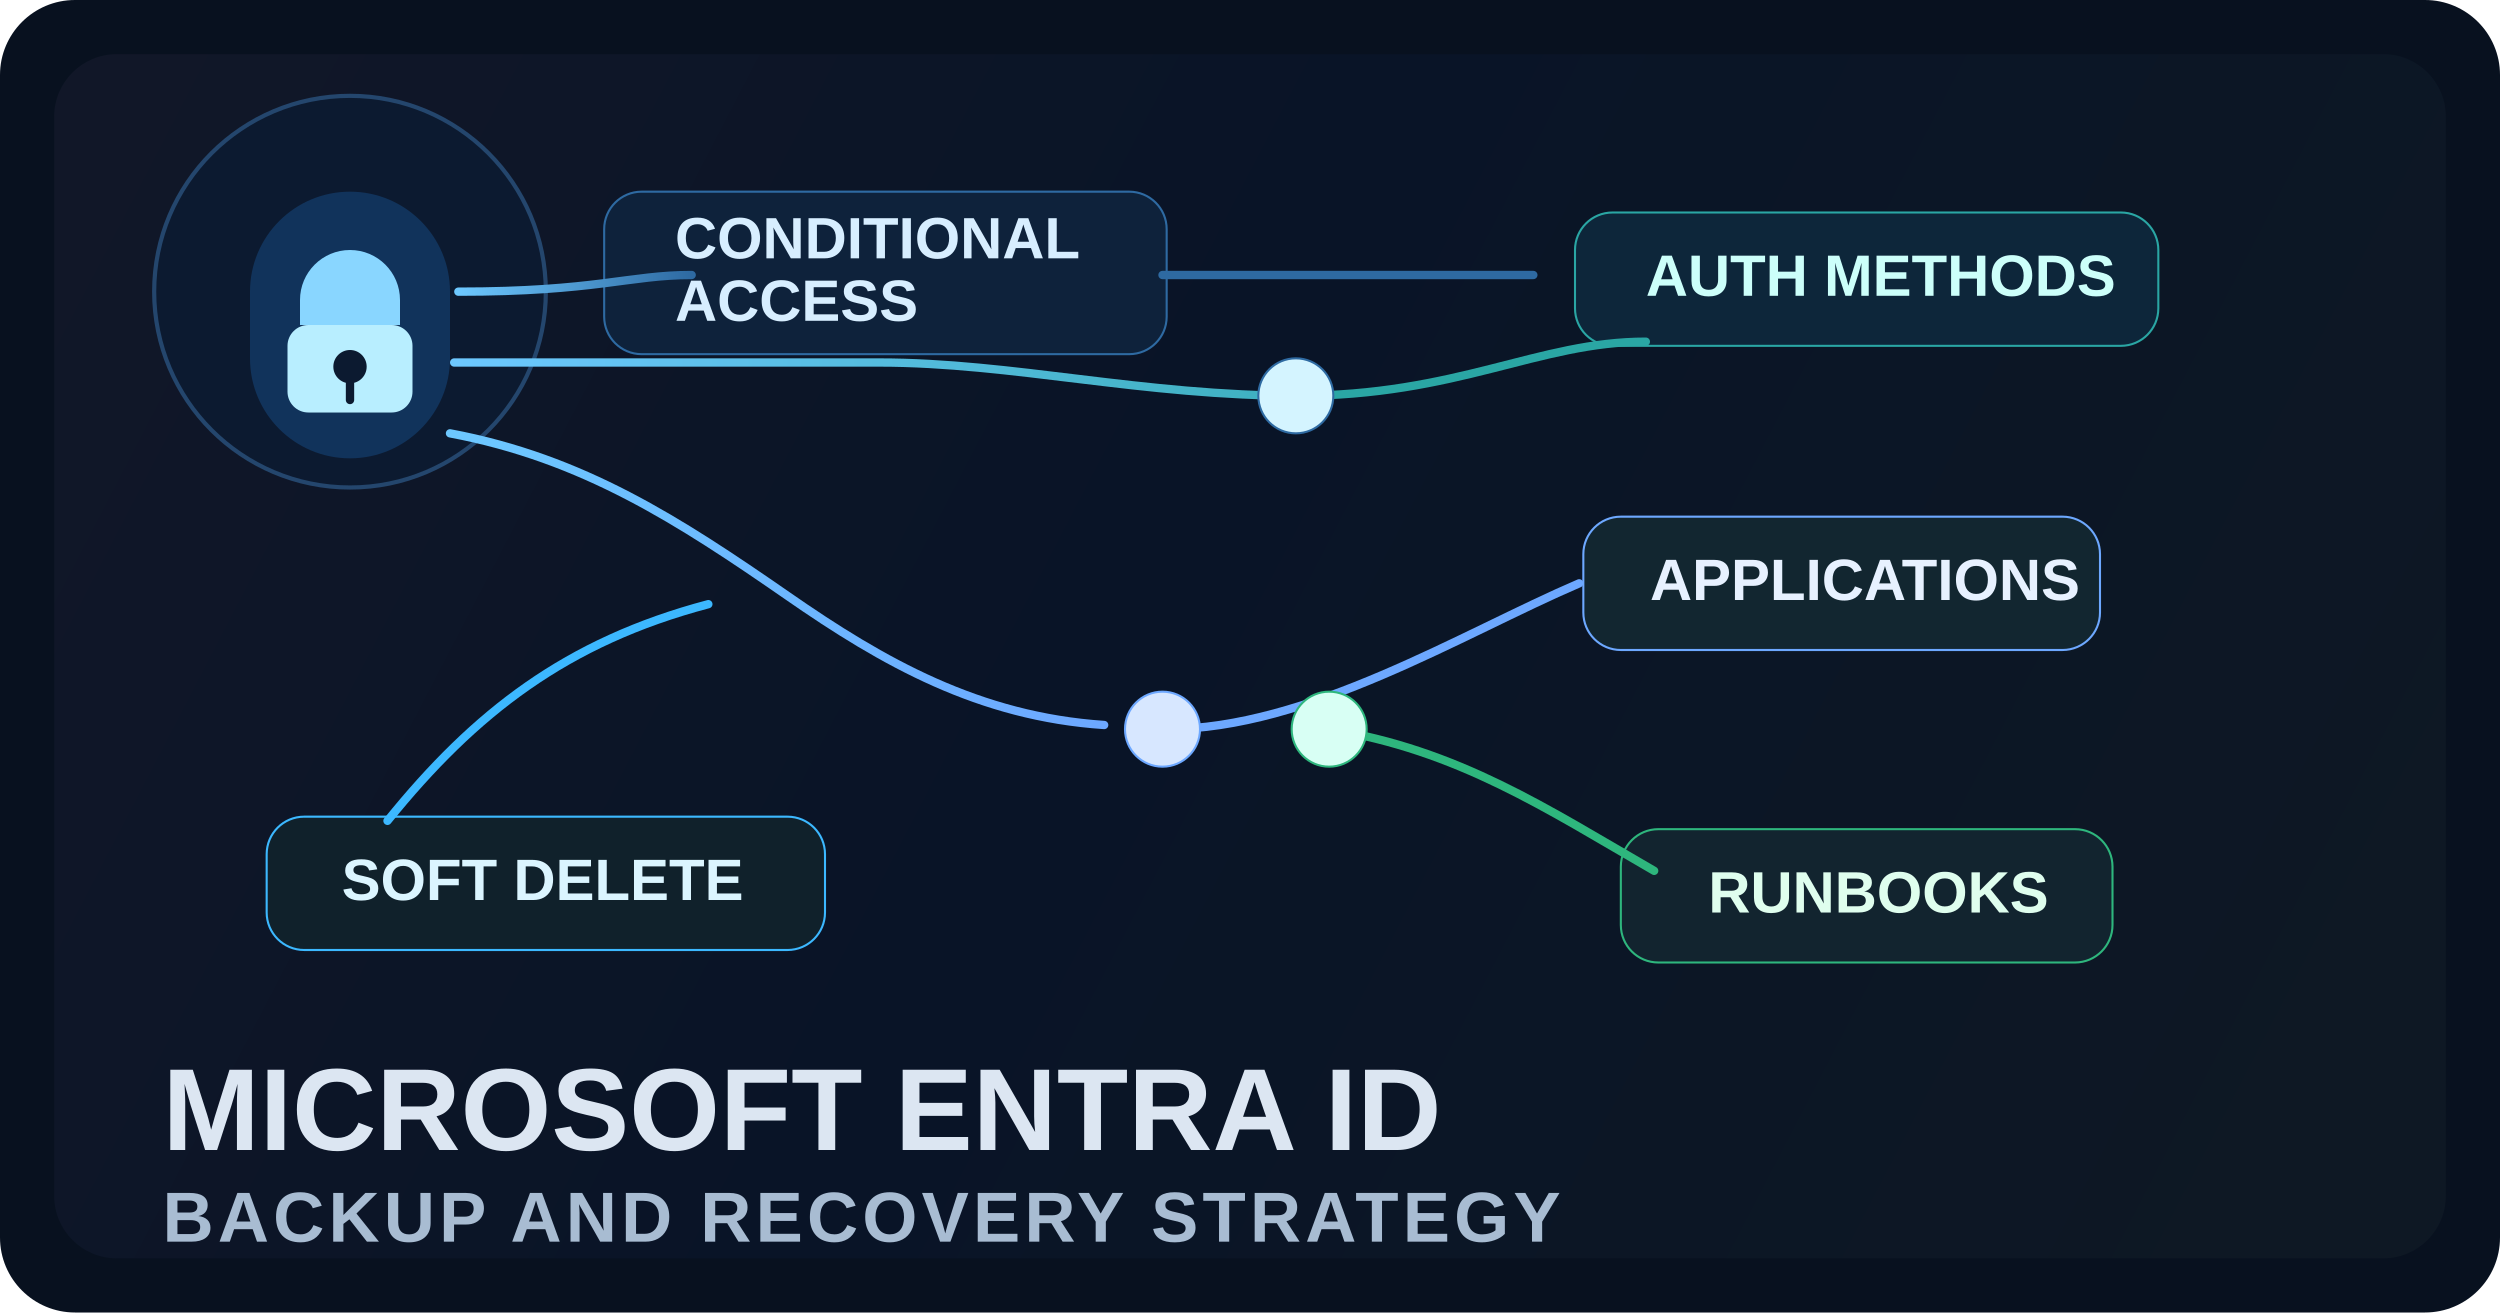
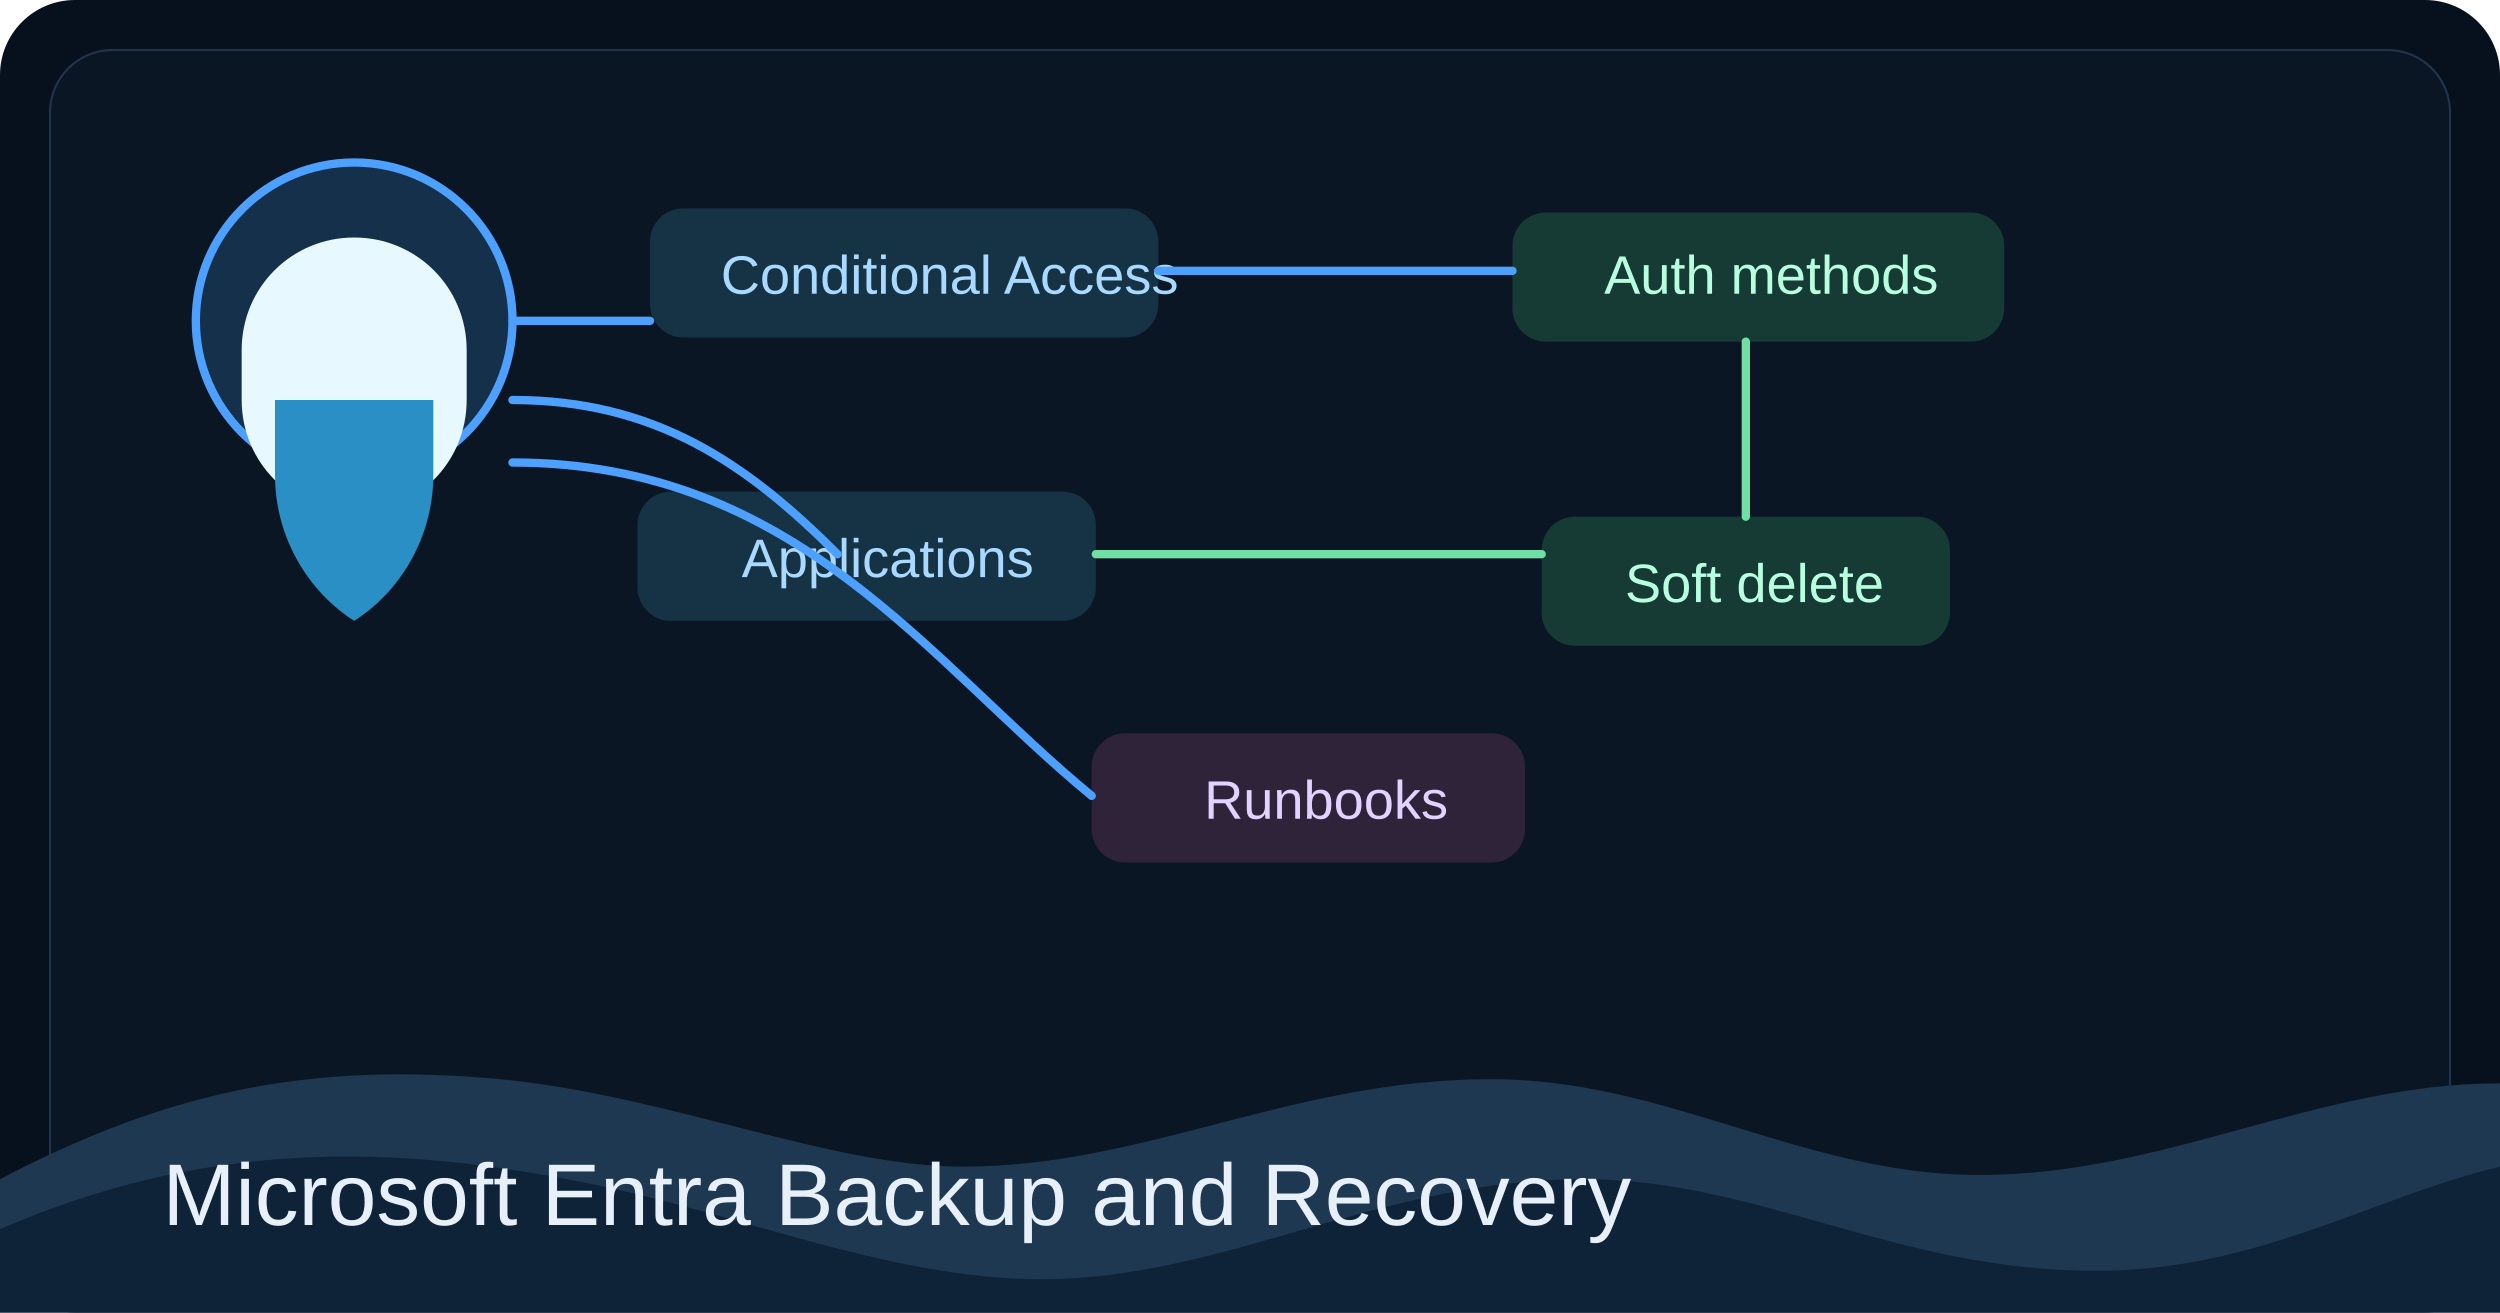
<svg xmlns="http://www.w3.org/2000/svg" width="1200" height="630" viewBox="0 0 1200 630" fill="none">
-   <rect width="1200" height="630" rx="36" fill="#08111F" />
-   <rect x="26" y="26" width="1148" height="578" rx="30" fill="url(#bg)" />
-   <circle cx="168" cy="140" r="94" fill="#0C1A30" stroke="#24466D" stroke-width="2" />
-   <path d="M168 92C141.49 92 120 113.49 120 140V172C120 198.51 141.49 220 168 220C194.51 220 216 198.51 216 172V140C216 113.49 194.51 92 168 92Z" fill="#11335B" />
-   <path d="M168 120C154.745 120 144 130.745 144 144V156H192V144C192 130.745 181.255 120 168 120Z" fill="#89D6FF" />
-   <rect x="138" y="156" width="60" height="42" rx="10" fill="#B8EEFF" />
-   <circle cx="168" cy="176" r="8" fill="#0C1A30" />
-   <path d="M168 184V192" stroke="#0C1A30" stroke-width="4" stroke-linecap="round" />
-   <rect x="290" y="92" width="270" height="78" rx="18" fill="#0E223B" stroke="#2E6AA2" />
-   <text x="324" y="124" fill="#D7EEFF" font-family="Arial, sans-serif" font-size="28" font-weight="700">CONDITIONAL</text>
-   <text x="324" y="154" fill="#D7EEFF" font-family="Arial, sans-serif" font-size="28" font-weight="700">ACCESS</text>
-   <rect x="756" y="102" width="280" height="64" rx="18" fill="#0D263A" stroke="#2AA6A4" />
-   <text x="790" y="142" fill="#CCFFFA" font-family="Arial, sans-serif" font-size="28" font-weight="700">AUTH METHODS</text>
-   <rect x="760" y="248" width="248" height="64" rx="18" fill="#122630" stroke="#6DA8FF" />
-   <text x="792" y="288" fill="#E7F1FF" font-family="Arial, sans-serif" font-size="28" font-weight="700">APPLICATIONS</text>
-   <rect x="128" y="392" width="268" height="64" rx="18" fill="#10212B" stroke="#3CB8FF" />
-   <text x="164" y="432" fill="#DBF5FF" font-family="Arial, sans-serif" font-size="28" font-weight="700">SOFT DELETE</text>
-   <rect x="778" y="398" width="236" height="64" rx="18" fill="#12242F" stroke="#2EB67D" />
-   <text x="820" y="438" fill="#DFFEEE" font-family="Arial, sans-serif" font-size="28" font-weight="700">RUNBOOKS</text>
-   <path d="M220 140C286 140 302 132 332 132" stroke="url(#lineA)" stroke-width="4" stroke-linecap="round" />
-   <path d="M218 174C290 174 348 174 422 174C486 174 548 190 624 190" stroke="url(#lineB)" stroke-width="4" stroke-linecap="round" />
-   <path d="M216 208C280 220 326 250 378 286C424 318 470 344 530 348" stroke="url(#lineC)" stroke-width="4" stroke-linecap="round" />
-   <path d="M558 132H736" stroke="#2E6AA2" stroke-width="4" stroke-linecap="round" />
-   <path d="M622 190C700 190 738 164 790 164" stroke="#2AA6A4" stroke-width="4" stroke-linecap="round" />
-   <path d="M560 350C628 350 702 304 758 280" stroke="#6DA8FF" stroke-width="4" stroke-linecap="round" />
-   <path d="M186 394C228 342 272 308 340 290" stroke="#3CB8FF" stroke-width="4" stroke-linecap="round" />
-   <path d="M638 350C700 360 742 388 794 418" stroke="#2EB67D" stroke-width="4" stroke-linecap="round" />
-   <circle cx="622" cy="190" r="18" fill="#D4F4FF" stroke="#2E6AA2" />
-   <circle cx="558" cy="350" r="18" fill="#D7E7FF" stroke="#6DA8FF" />
-   <circle cx="638" cy="350" r="18" fill="#D8FFF4" stroke="#2EB67D" />
-   <text x="78" y="552" fill="#DCE6F2" font-family="Arial, sans-serif" font-size="56" font-weight="700">MICROSOFT ENTRA ID</text>
-   <text x="78" y="596" fill="#A8BCD2" font-family="Arial, sans-serif" font-size="34" font-weight="700" letter-spacing="2">BACKUP AND RECOVERY STRATEGY</text>
-   <defs>
-     <linearGradient id="bg" x1="54" y1="42" x2="1112" y2="592" gradientUnits="userSpaceOnUse">
-       <stop stop-color="#111728" />
-       <stop offset="0.45" stop-color="#091427" />
-       <stop offset="1" stop-color="#0E1824" />
-     </linearGradient>
-     <linearGradient id="lineA" x1="220" y1="140" x2="332" y2="132" gradientUnits="userSpaceOnUse">
-       <stop stop-color="#6DC8FF" />
-       <stop offset="1" stop-color="#2E6AA2" />
-     </linearGradient>
-     <linearGradient id="lineB" x1="218" y1="174" x2="790" y2="164" gradientUnits="userSpaceOnUse">
-       <stop stop-color="#6DC8FF" />
-       <stop offset="1" stop-color="#2AA6A4" />
-     </linearGradient>
-     <linearGradient id="lineC" x1="216" y1="208" x2="530" y2="348" gradientUnits="userSpaceOnUse">
-       <stop stop-color="#6DC8FF" />
-       <stop offset="1" stop-color="#6DA8FF" />
-     </linearGradient>
-   </defs>
+   <rect width="1200" height="630" rx="36" fill="#07111E" />
+   <rect x="24" y="24" width="1152" height="582" rx="30" fill="#0B1624" stroke="#223449" />
+   <circle cx="170" cy="154" r="76" fill="#14304A" stroke="#4EA0FF" stroke-width="4" />
+   <path d="M170 114C140 114 116 138 116 168V192C116 222 140 246 170 246C200 246 224 222 224 192V168C224 138 200 114 170 114Z" fill="#E7F8FF" />
+   <path d="M132 192H208V228C208 258 192 284 170 298C148 284 132 258 132 228V192Z" fill="#2A8FC5" />
+   <rect x="312" y="100" width="244" height="62" rx="16" fill="#163245" />
+   <text x="346" y="141" fill="#A9D9FF" font-family="Arial, sans-serif" font-size="26">Conditional Access</text>
+   <rect x="726" y="102" width="236" height="62" rx="16" fill="#163A34" />
+   <text x="770" y="141" fill="#B8FFE0" font-family="Arial, sans-serif" font-size="26">Auth methods</text>
+   <rect x="306" y="236" width="220" height="62" rx="16" fill="#163245" />
+   <text x="356" y="277" fill="#A9D9FF" font-family="Arial, sans-serif" font-size="26">Applications</text>
+   <rect x="740" y="248" width="196" height="62" rx="16" fill="#163A34" />
+   <text x="780" y="289" fill="#B8FFE0" font-family="Arial, sans-serif" font-size="26">Soft delete</text>
+   <rect x="524" y="352" width="208" height="62" rx="16" fill="#2E2338" />
+   <text x="578" y="393" fill="#E3D1FF" font-family="Arial, sans-serif" font-size="26">Runbooks</text>
+   <path d="M246 154H312" stroke="#4EA0FF" stroke-width="4" stroke-linecap="round" />
+   <path d="M246 192C314 192 358 222 402 266" stroke="#4EA0FF" stroke-width="4" stroke-linecap="round" />
+   <path d="M246 222C382 222 446 318 524 382" stroke="#4EA0FF" stroke-width="4" stroke-linecap="round" />
+   <path d="M556 130H726" stroke="#4EA0FF" stroke-width="4" stroke-linecap="round" />
+   <path d="M526 266H740" stroke="#6FDFA3" stroke-width="4" stroke-linecap="round" />
+   <path d="M838 164V248" stroke="#6FDFA3" stroke-width="4" stroke-linecap="round" />
+   <path d="M0 566C84 522 152 510 240 518C322 526 398 560 462 560C550 560 620 518 716 518C800 518 866 564 950 564C1040 564 1112 520 1200 520V630H0V566Z" fill="#1E3852" />
+   <path d="M0 590C92 550 178 548 272 566C350 580 424 614 500 614C588 614 662 566 760 566C844 566 910 610 1006 610C1084 610 1140 574 1200 560V630H0V590Z" fill="#0F2338" />
+   <text x="78" y="588" fill="#E7F0F8" font-family="Arial, sans-serif" font-size="42">Microsoft Entra Backup and Recovery</text>
</svg>
